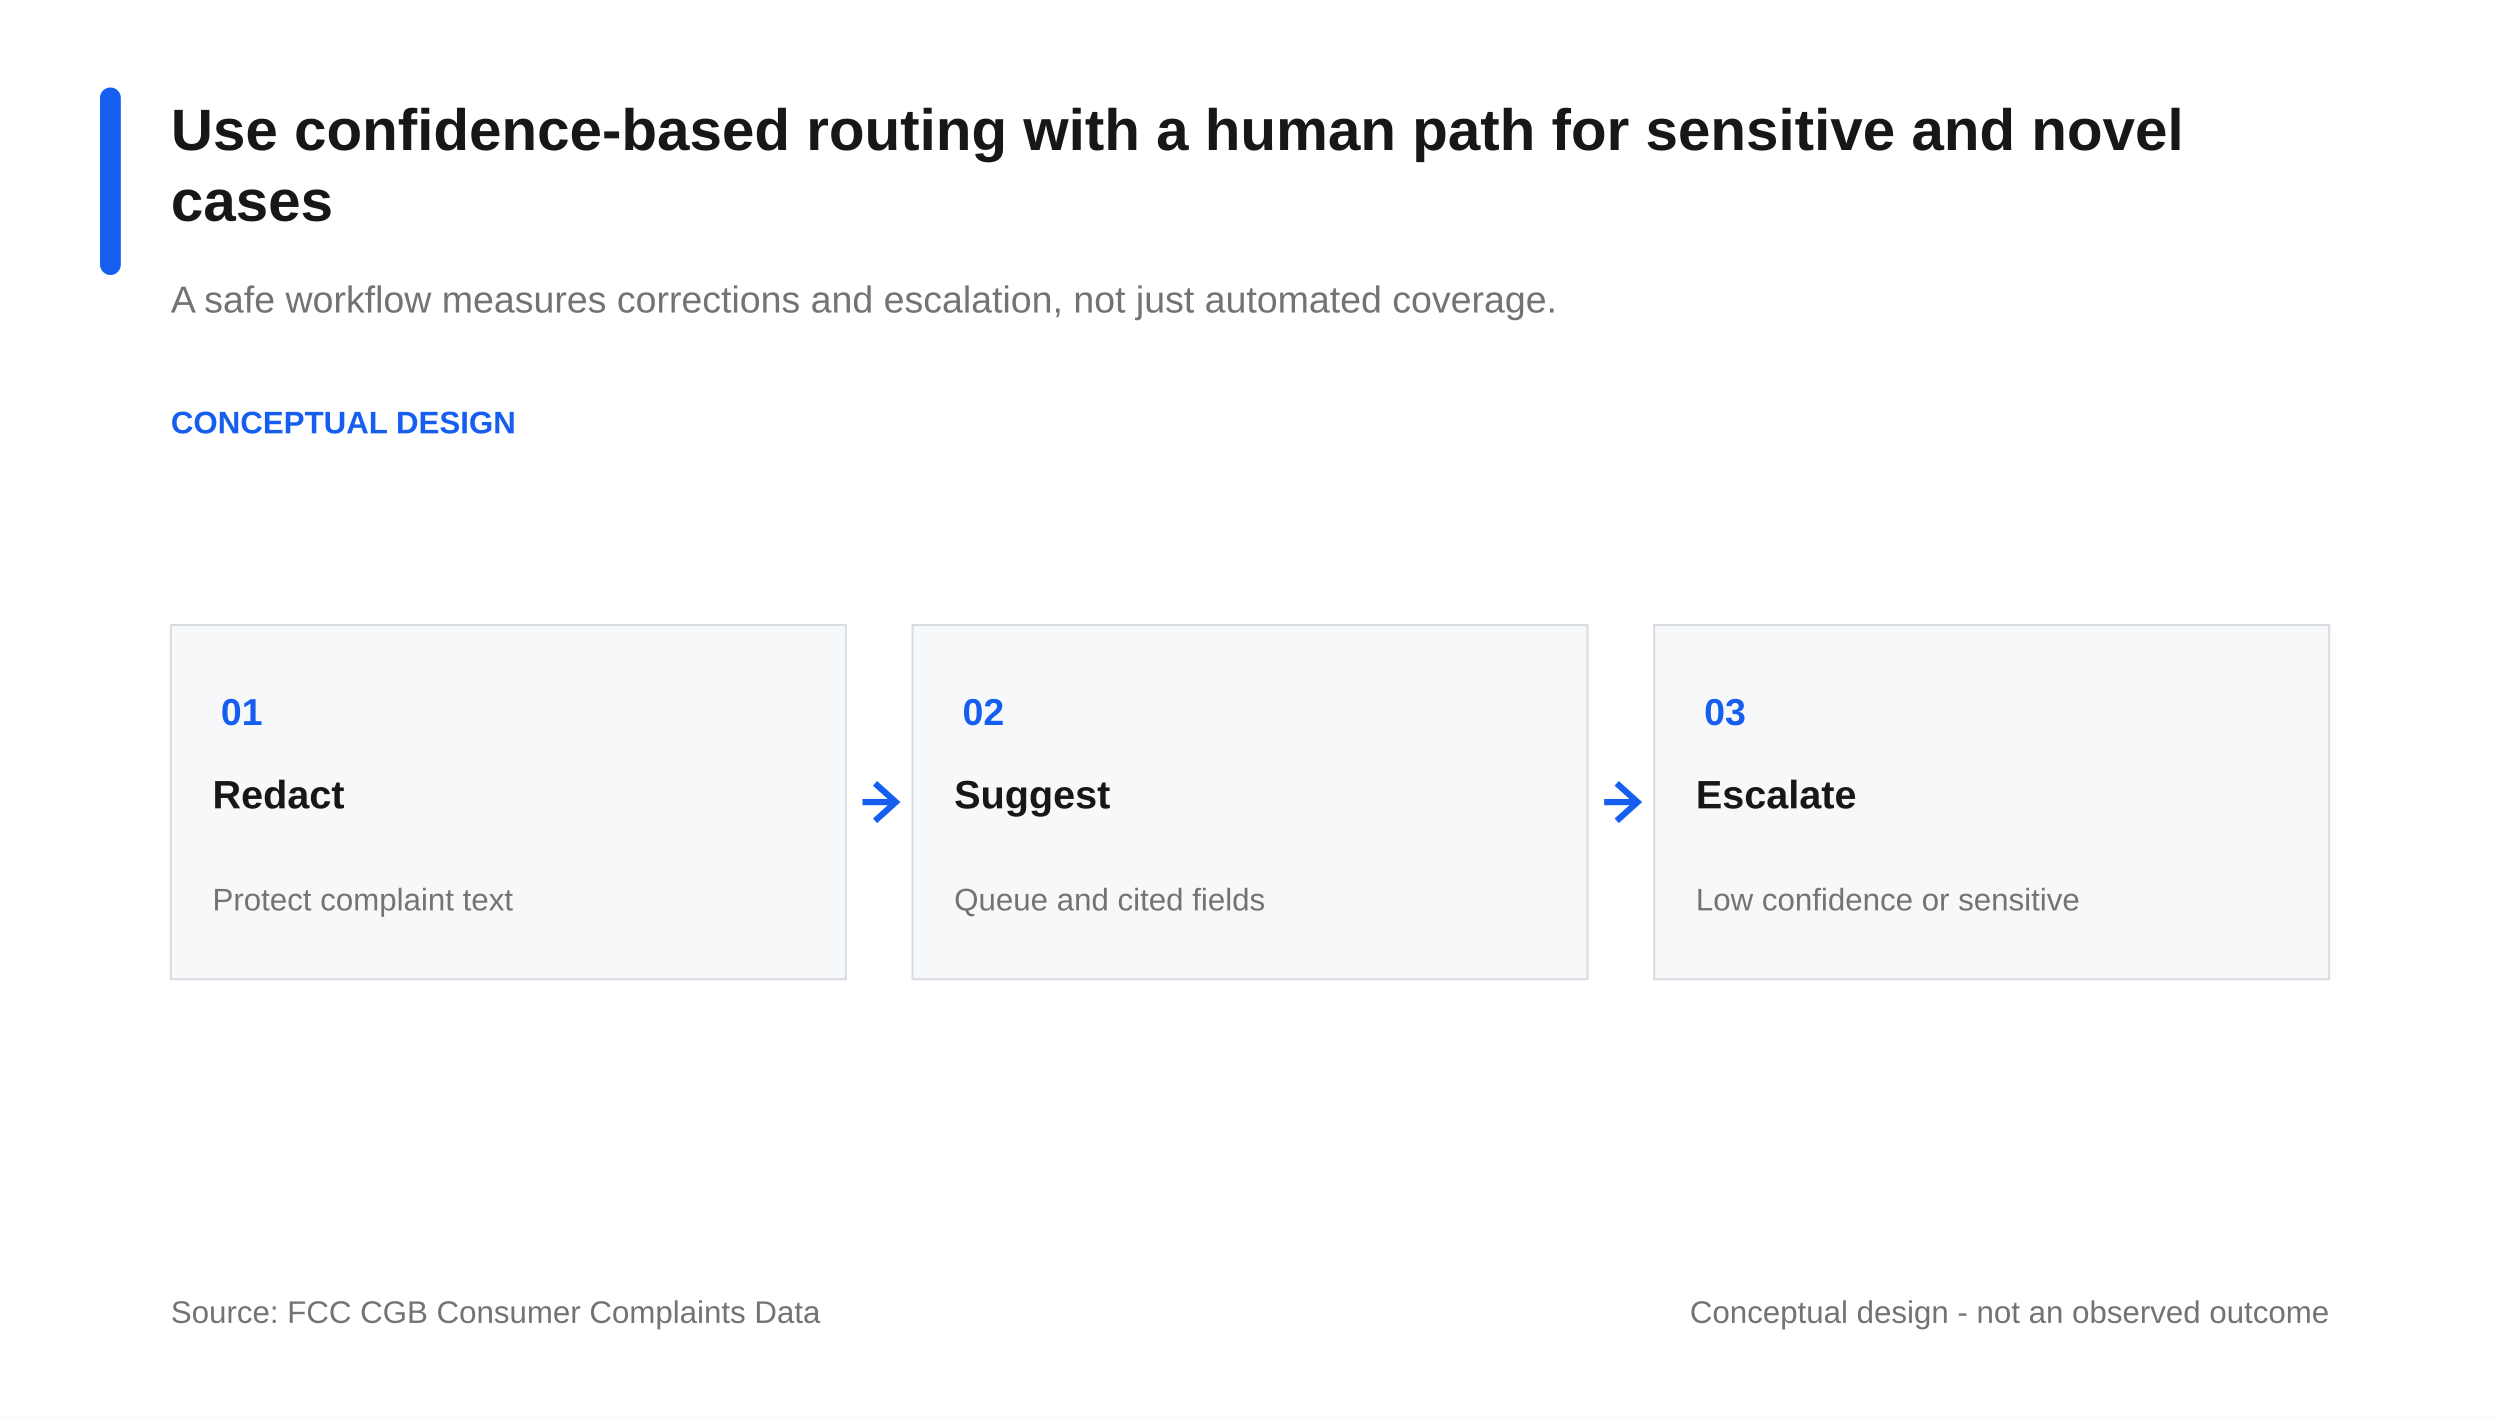
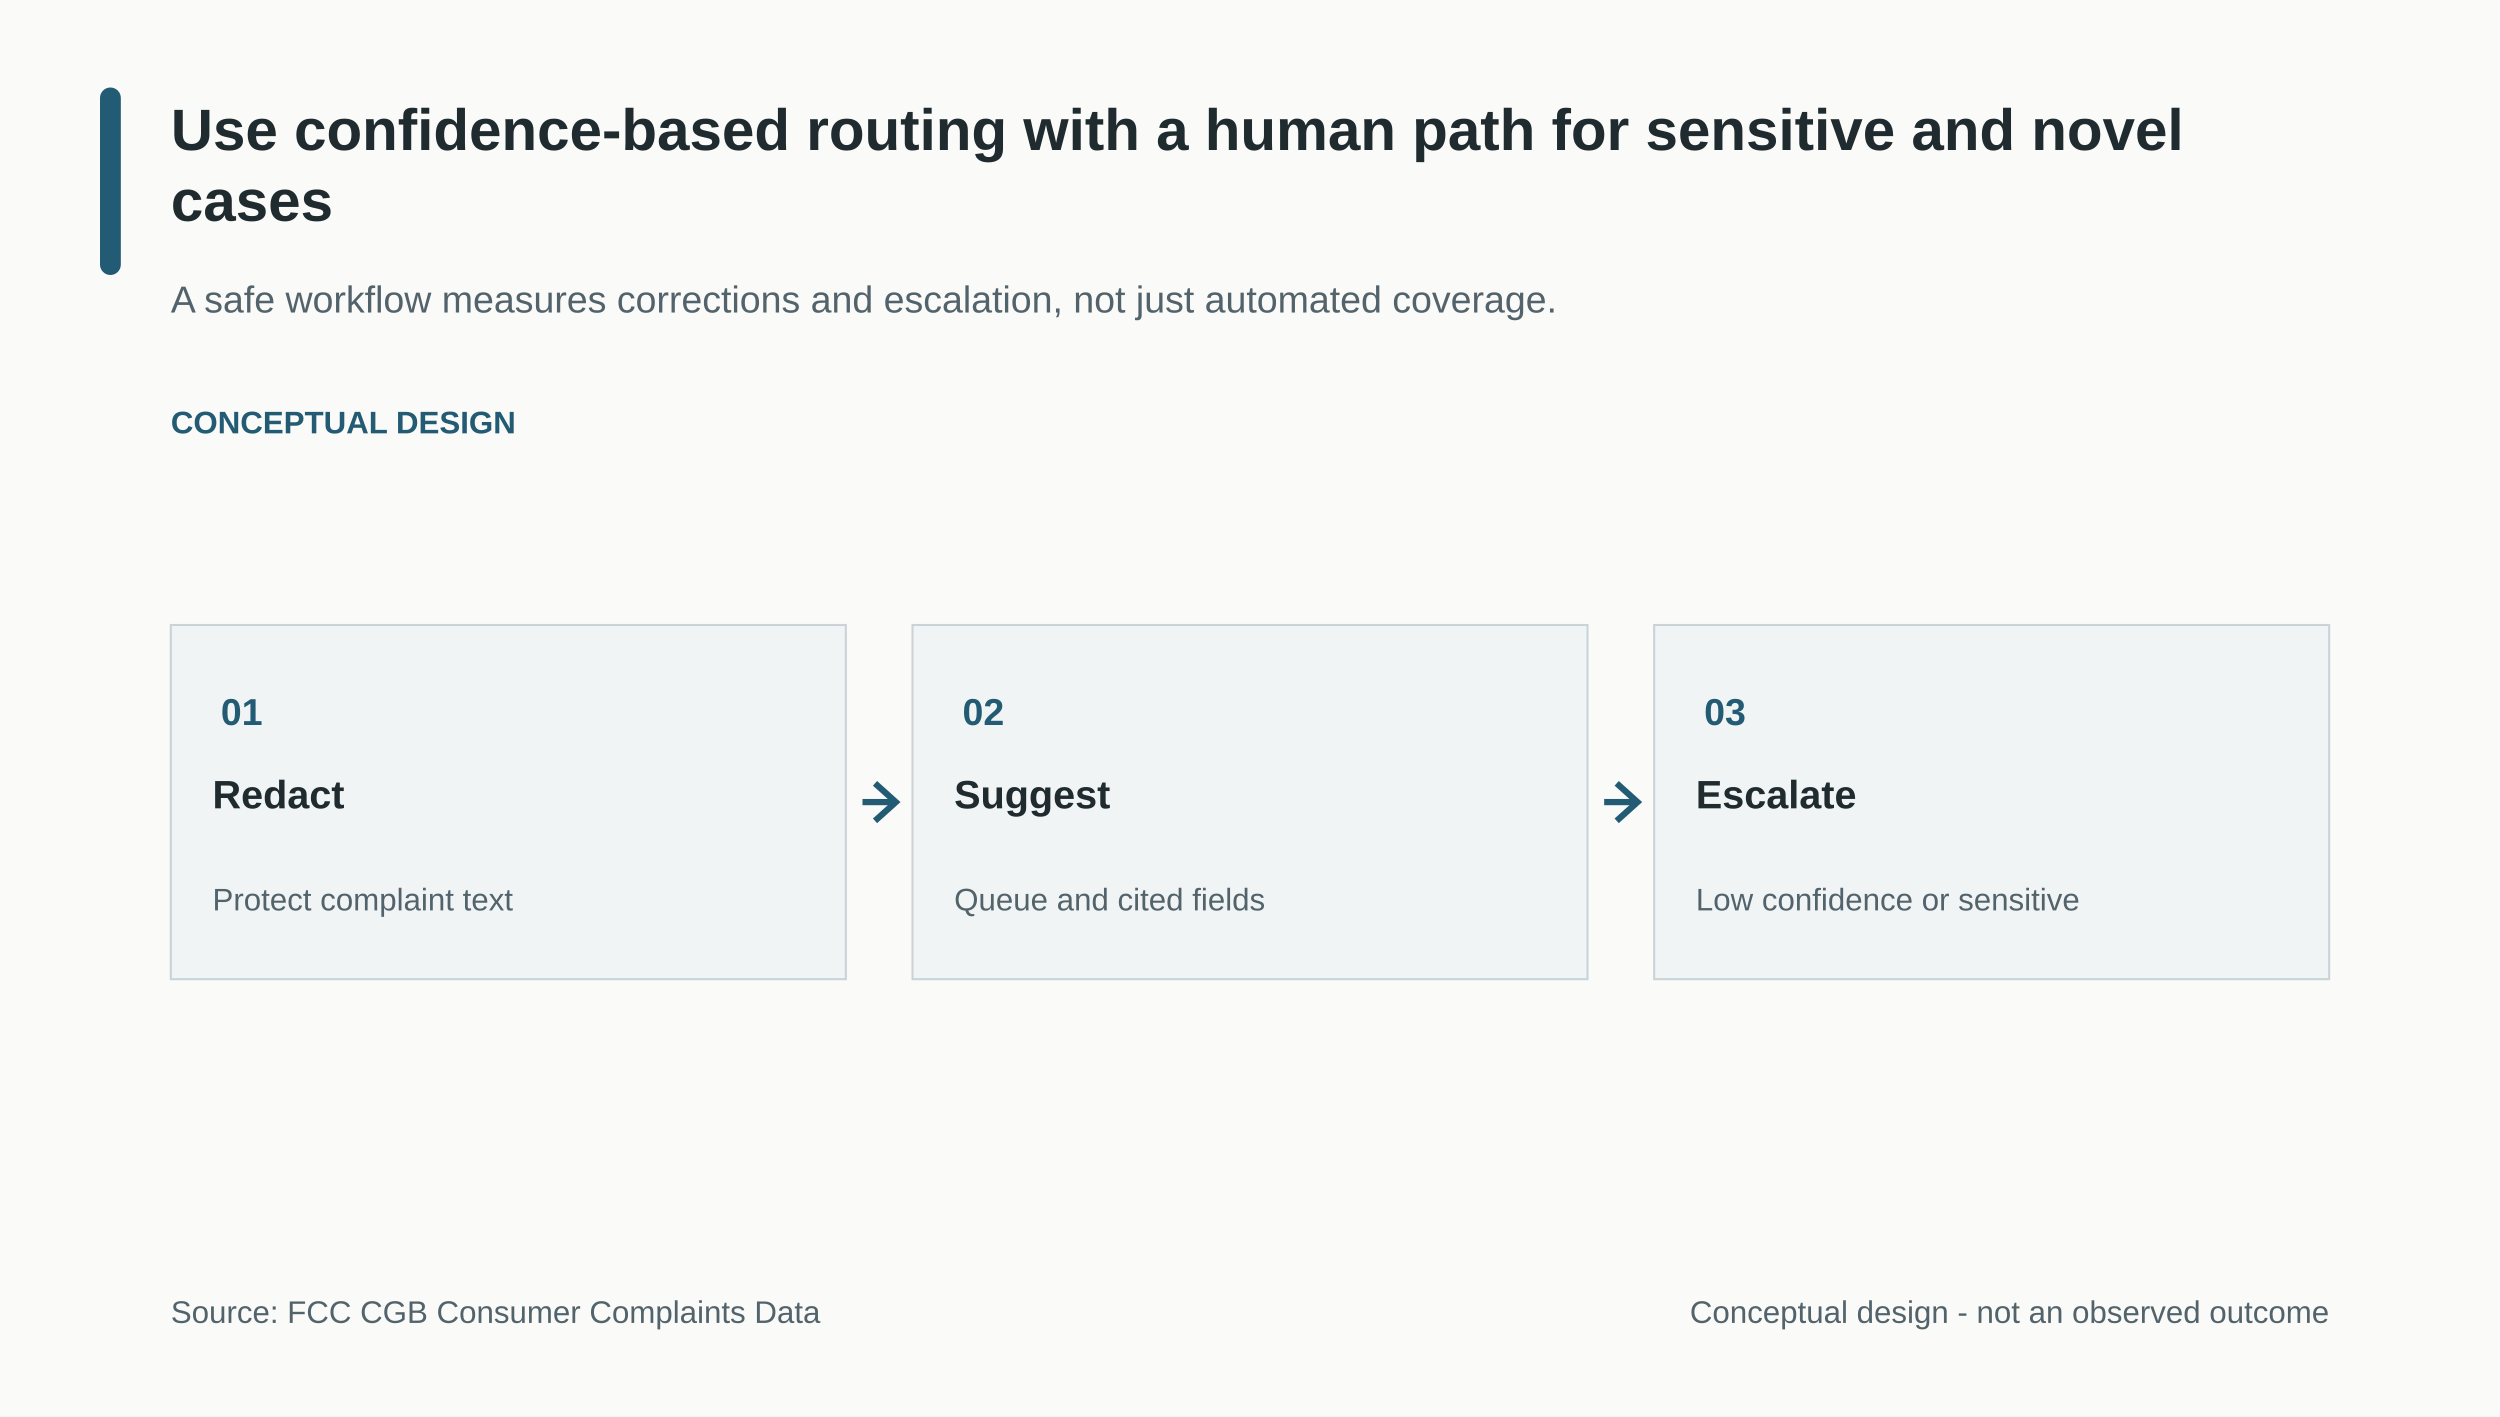
<svg xmlns="http://www.w3.org/2000/svg" width="1200" height="680" viewBox="0 0 1200 680" role="img" aria-labelledby="title desc">
-   <rect width="1200" height="680" fill="#ffffff" />
-   <rect x="48" y="42" width="10" height="90" rx="5" fill="#155eef" />
-   <text x="82" y="72" fill="#171717" font-family="Arial, sans-serif" font-size="28px" font-weight="700" text-anchor="start">Use confidence-based routing with a human path for sensitive and novel</text>
-   <text x="82" y="106" fill="#171717" font-family="Arial, sans-serif" font-size="28px" font-weight="700" text-anchor="start">cases</text>
-   <text x="82" y="150" fill="#737373" font-family="Arial, sans-serif" font-size="18px" font-weight="400" text-anchor="start">A safe workflow measures corrections and escalation, not just automated coverage.</text>
-   <text x="82" y="208" fill="#155eef" font-family="Arial, sans-serif" font-size="15px" font-weight="700" text-anchor="start">CONCEPTUAL DESIGN</text>
-   <rect x="82.0" y="300" width="324.0" height="170" fill="#f7f8fa" stroke="#d9dde3" />
-   <text x="106.0" y="348" fill="#155eef" font-family="Arial, sans-serif" font-size="18px" font-weight="700" text-anchor="start">01</text>
-   <text x="102.0" y="388" fill="#171717" font-family="Arial, sans-serif" font-size="19px" font-weight="700" text-anchor="start">Redact</text>
-   <text x="102.0" y="437" fill="#737373" font-family="Arial, sans-serif" font-size="15px" font-weight="400" text-anchor="start">Protect complaint text</text>
-   <line x1="414.0" y1="385" x2="430.0" y2="385" stroke="#155eef" stroke-width="3" />
-   <path d="M 420.0 376 L 430.0 385 L 420.0 394" fill="none" stroke="#155eef" stroke-width="3" />
-   <rect x="438.0" y="300" width="324.0" height="170" fill="#f7f8fa" stroke="#d9dde3" />
-   <text x="462.0" y="348" fill="#155eef" font-family="Arial, sans-serif" font-size="18px" font-weight="700" text-anchor="start">02</text>
-   <text x="458.0" y="388" fill="#171717" font-family="Arial, sans-serif" font-size="19px" font-weight="700" text-anchor="start">Suggest</text>
-   <text x="458.0" y="437" fill="#737373" font-family="Arial, sans-serif" font-size="15px" font-weight="400" text-anchor="start">Queue and cited fields</text>
-   <line x1="770.0" y1="385" x2="786.0" y2="385" stroke="#155eef" stroke-width="3" />
-   <path d="M 776.0 376 L 786.0 385 L 776.0 394" fill="none" stroke="#155eef" stroke-width="3" />
-   <rect x="794.0" y="300" width="324.0" height="170" fill="#f7f8fa" stroke="#d9dde3" />
-   <text x="818.0" y="348" fill="#155eef" font-family="Arial, sans-serif" font-size="18px" font-weight="700" text-anchor="start">03</text>
-   <text x="814.0" y="388" fill="#171717" font-family="Arial, sans-serif" font-size="19px" font-weight="700" text-anchor="start">Escalate</text>
-   <text x="814.0" y="437" fill="#737373" font-family="Arial, sans-serif" font-size="15px" font-weight="400" text-anchor="start">Low confidence or sensitive</text>
-   <text x="82" y="635" fill="#737373" font-family="Arial, sans-serif" font-size="15px" font-weight="400" text-anchor="start">Source: FCC CGB Consumer Complaints Data</text>
-   <text x="1118" y="635" fill="#737373" font-family="Arial, sans-serif" font-size="15px" font-weight="400" text-anchor="end">Conceptual design - not an observed outcome</text>
+   <rect width="1200" height="680" fill="#FAFAF8" />
+   <rect x="48" y="42" width="10" height="90" rx="5" fill="#225B73" />
+   <text x="82" y="72" fill="#202B30" font-family="Arial, sans-serif" font-size="28px" font-weight="700" text-anchor="start">Use confidence-based routing with a human path for sensitive and novel</text>
+   <text x="82" y="106" fill="#202B30" font-family="Arial, sans-serif" font-size="28px" font-weight="700" text-anchor="start">cases</text>
+   <text x="82" y="150" fill="#52636B" font-family="Arial, sans-serif" font-size="18px" font-weight="400" text-anchor="start">A safe workflow measures corrections and escalation, not just automated coverage.</text>
+   <text x="82" y="208" fill="#225B73" font-family="Arial, sans-serif" font-size="15px" font-weight="700" text-anchor="start">CONCEPTUAL DESIGN</text>
+   <rect x="82.0" y="300" width="324.0" height="170" fill="#F1F4F5" stroke="#C9D3D8" />
+   <text x="106.0" y="348" fill="#225B73" font-family="Arial, sans-serif" font-size="18px" font-weight="700" text-anchor="start">01</text>
+   <text x="102.0" y="388" fill="#202B30" font-family="Arial, sans-serif" font-size="19px" font-weight="700" text-anchor="start">Redact</text>
+   <text x="102.0" y="437" fill="#52636B" font-family="Arial, sans-serif" font-size="15px" font-weight="400" text-anchor="start">Protect complaint text</text>
+   <line x1="414.0" y1="385" x2="430.0" y2="385" stroke="#225B73" stroke-width="3" />
+   <path d="M 420.0 376 L 430.0 385 L 420.0 394" fill="none" stroke="#225B73" stroke-width="3" />
+   <rect x="438.0" y="300" width="324.0" height="170" fill="#F1F4F5" stroke="#C9D3D8" />
+   <text x="462.0" y="348" fill="#225B73" font-family="Arial, sans-serif" font-size="18px" font-weight="700" text-anchor="start">02</text>
+   <text x="458.0" y="388" fill="#202B30" font-family="Arial, sans-serif" font-size="19px" font-weight="700" text-anchor="start">Suggest</text>
+   <text x="458.0" y="437" fill="#52636B" font-family="Arial, sans-serif" font-size="15px" font-weight="400" text-anchor="start">Queue and cited fields</text>
+   <line x1="770.0" y1="385" x2="786.0" y2="385" stroke="#225B73" stroke-width="3" />
+   <path d="M 776.0 376 L 786.0 385 L 776.0 394" fill="none" stroke="#225B73" stroke-width="3" />
+   <rect x="794.0" y="300" width="324.0" height="170" fill="#F1F4F5" stroke="#C9D3D8" />
+   <text x="818.0" y="348" fill="#225B73" font-family="Arial, sans-serif" font-size="18px" font-weight="700" text-anchor="start">03</text>
+   <text x="814.0" y="388" fill="#202B30" font-family="Arial, sans-serif" font-size="19px" font-weight="700" text-anchor="start">Escalate</text>
+   <text x="814.0" y="437" fill="#52636B" font-family="Arial, sans-serif" font-size="15px" font-weight="400" text-anchor="start">Low confidence or sensitive</text>
+   <text x="82" y="635" fill="#52636B" font-family="Arial, sans-serif" font-size="15px" font-weight="400" text-anchor="start">Source: FCC CGB Consumer Complaints Data</text>
+   <text x="1118" y="635" fill="#52636B" font-family="Arial, sans-serif" font-size="15px" font-weight="400" text-anchor="end">Conceptual design - not an observed outcome</text>
</svg>
